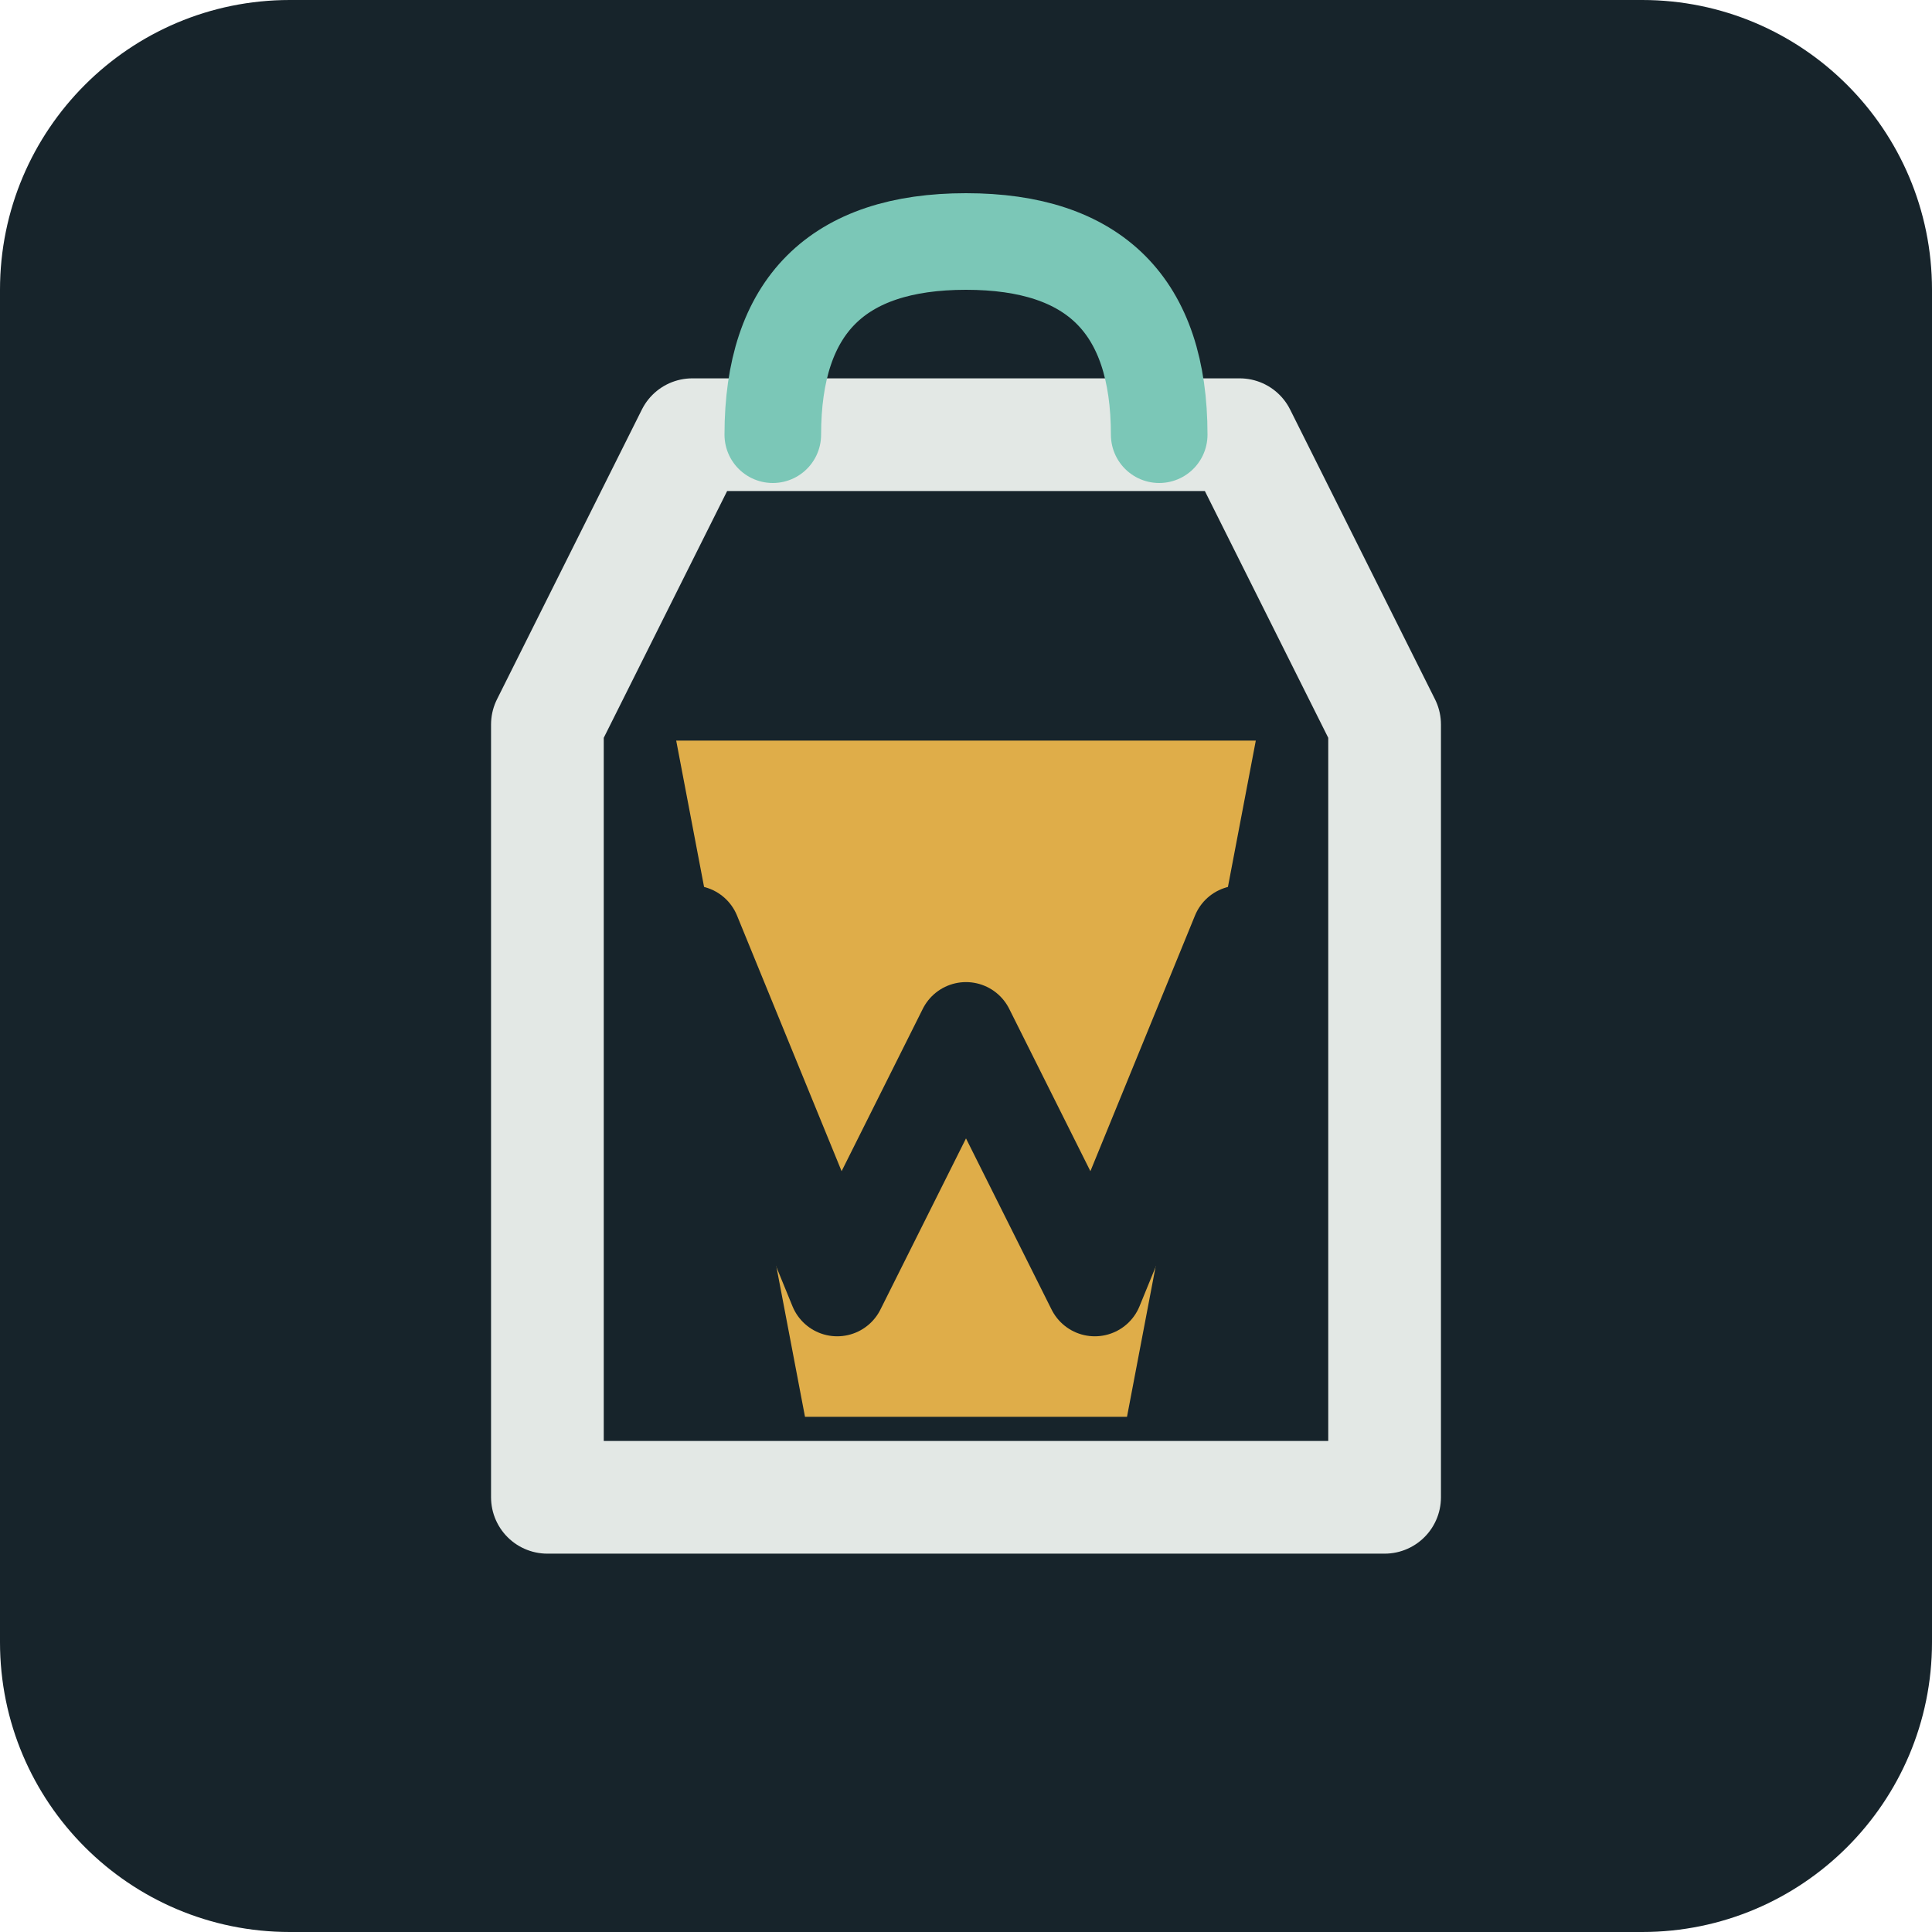
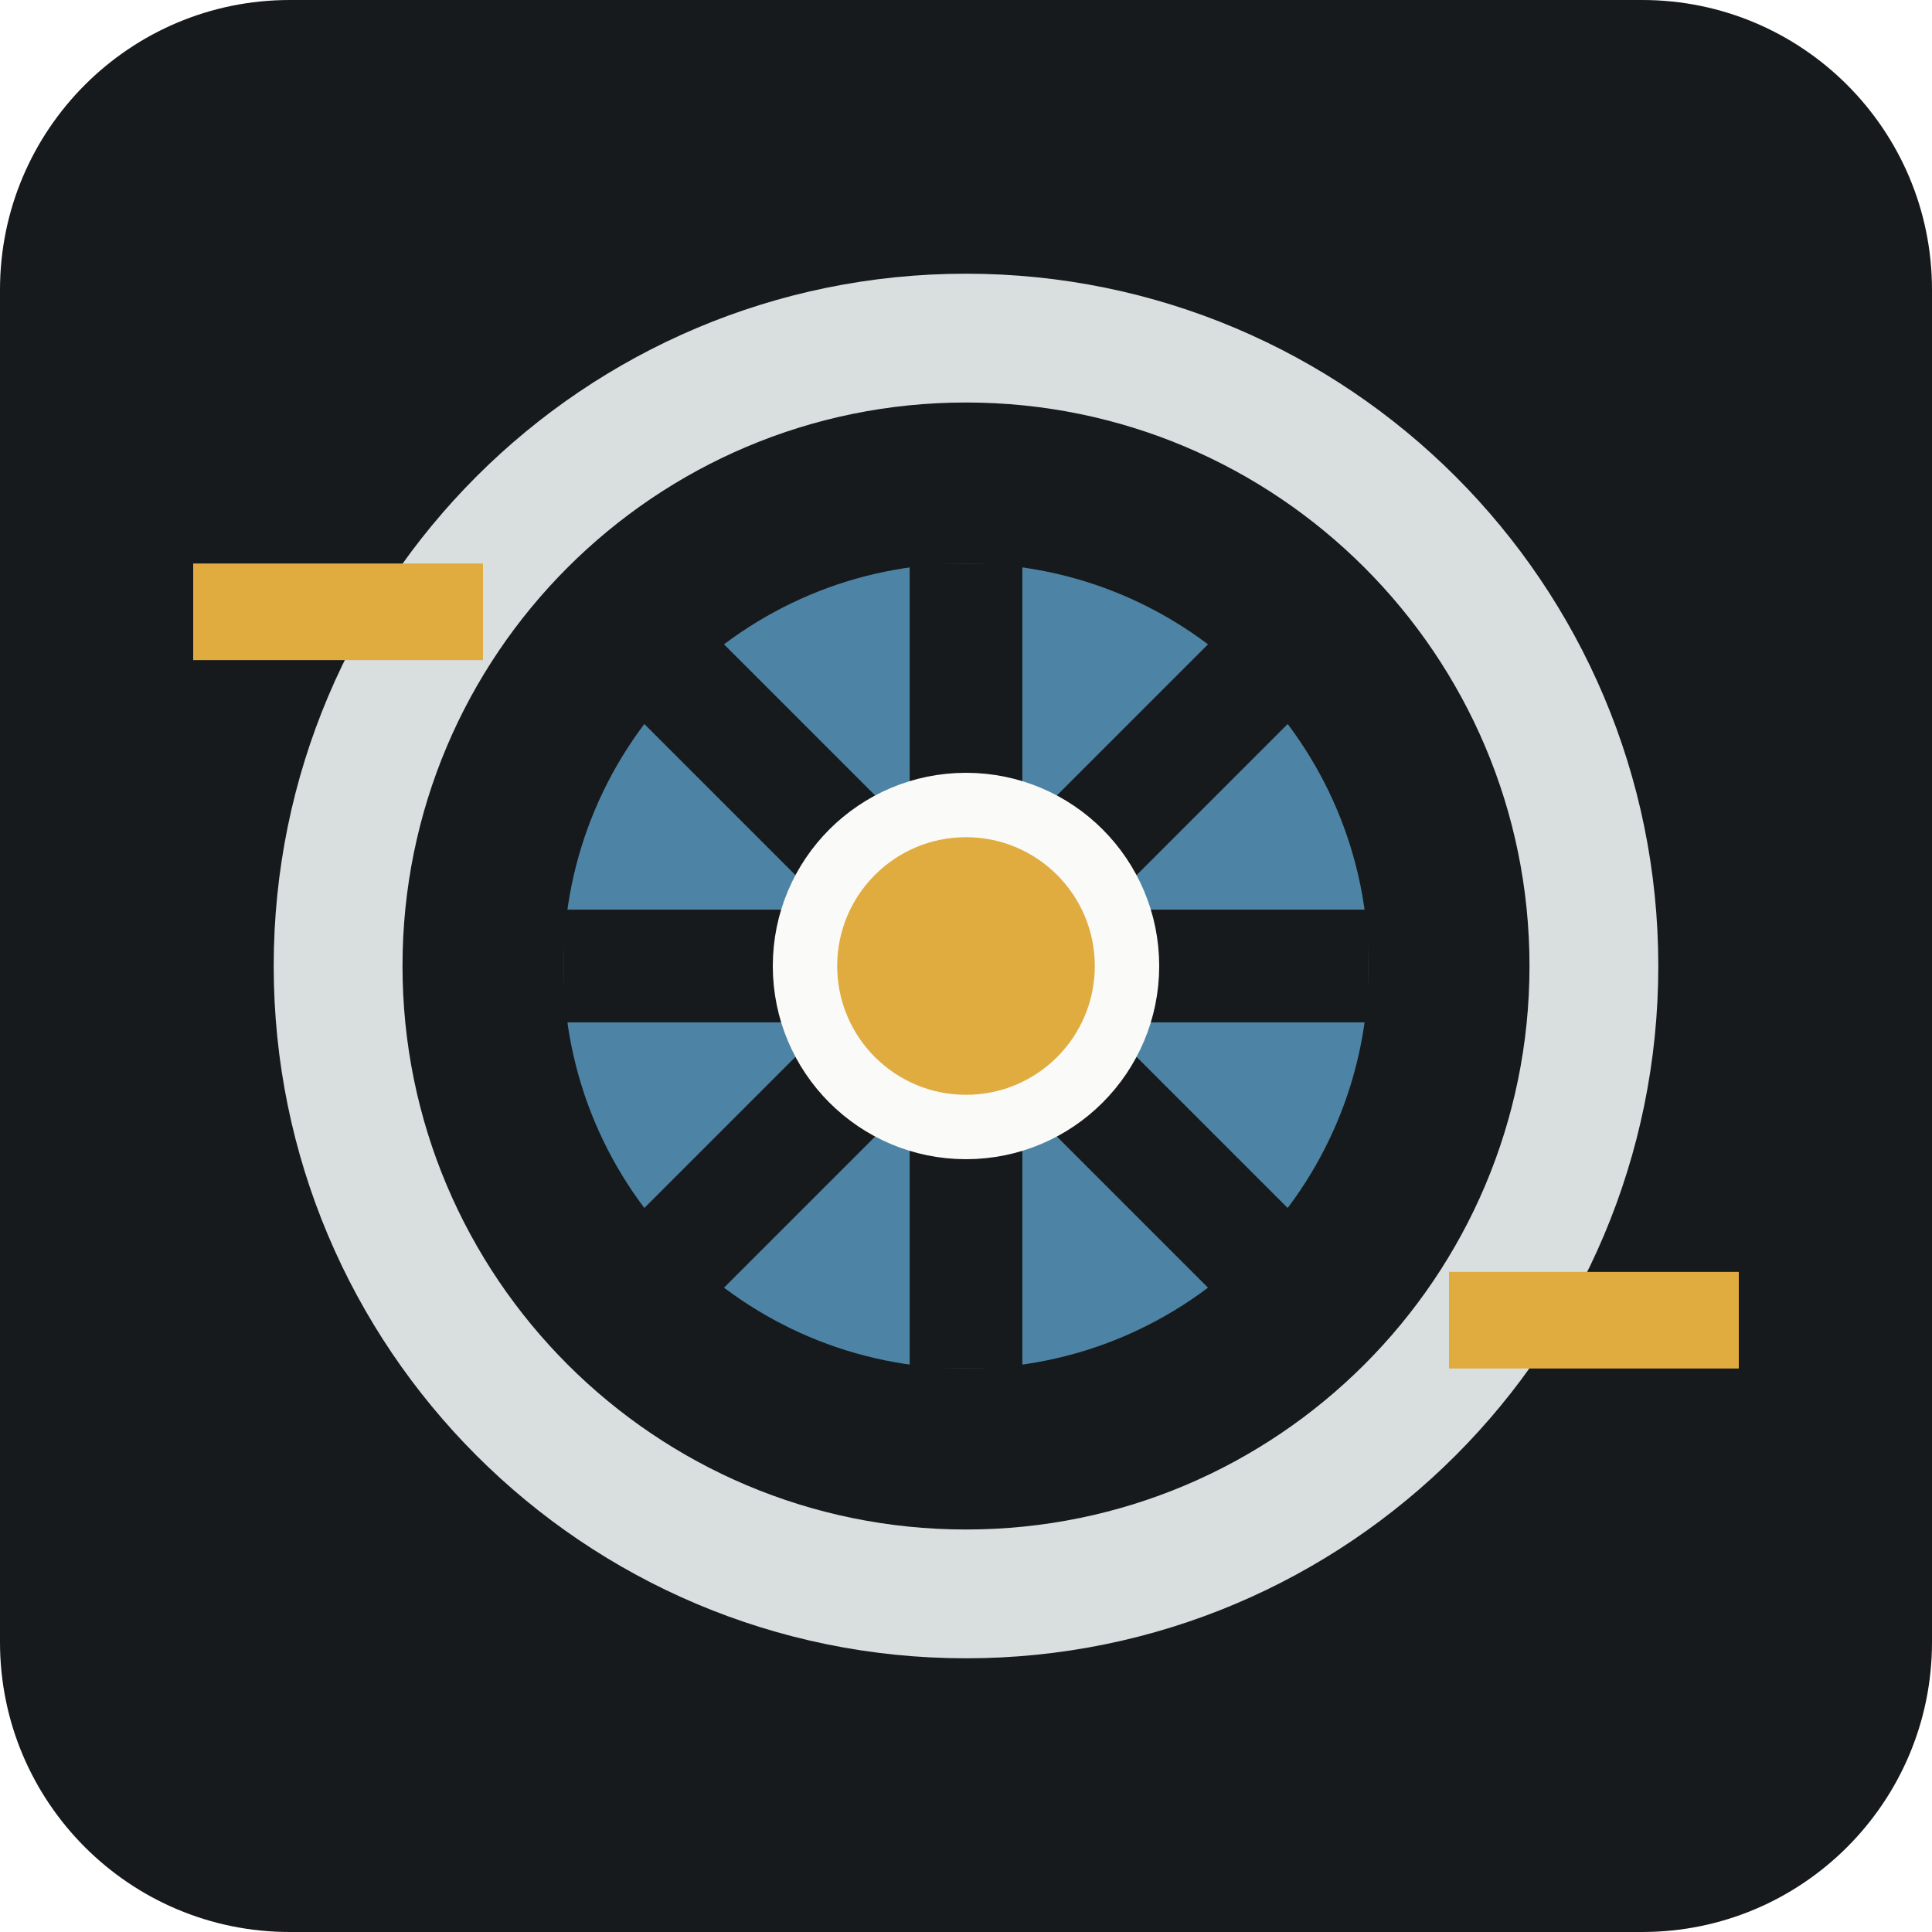
<svg xmlns="http://www.w3.org/2000/svg" viewBox="0 0 120 120" role="img" aria-labelledby="title desc">
-   <rect width="120" height="120" rx="18" fill="#17242B" />
-   <path d="M43 27h34l9 18v48H34V45z" fill="none" stroke="#E3E8E5" stroke-width="7" stroke-linejoin="round" />
-   <path d="M42 46h36L70 88H50z" fill="#F0B94C" opacity=".92" />
-   <path d="m43 58 9 22 8-16 8 16 9-22" fill="none" stroke="#17242B" stroke-width="6" stroke-linecap="round" stroke-linejoin="round" />
-   <path d="M48 27c0-8 4-12 12-12s12 4 12 12" fill="none" stroke="#7BC7B7" stroke-width="6" stroke-linecap="round" />
+   <rect width="120" height="120" rx="18" fill="#171A1C" />
+   <circle cx="60" cy="60" r="39" fill="none" stroke="#D9DEDF" stroke-width="8" />
+   <circle cx="60" cy="60" r="25" fill="#4D84A5" />
+   <path d="M60 35v50M35 60h50M42 42l36 36M78 42 42 78" fill="none" stroke="#171A1C" stroke-width="7" />
+   <circle cx="60" cy="60" r="10" fill="#E0AC3F" stroke="#FAFAF8" stroke-width="4" />
+   <path d="M15 38h12M93 82h12" fill="none" stroke="#E0AC3F" stroke-width="6" stroke-linecap="square" />
</svg>
